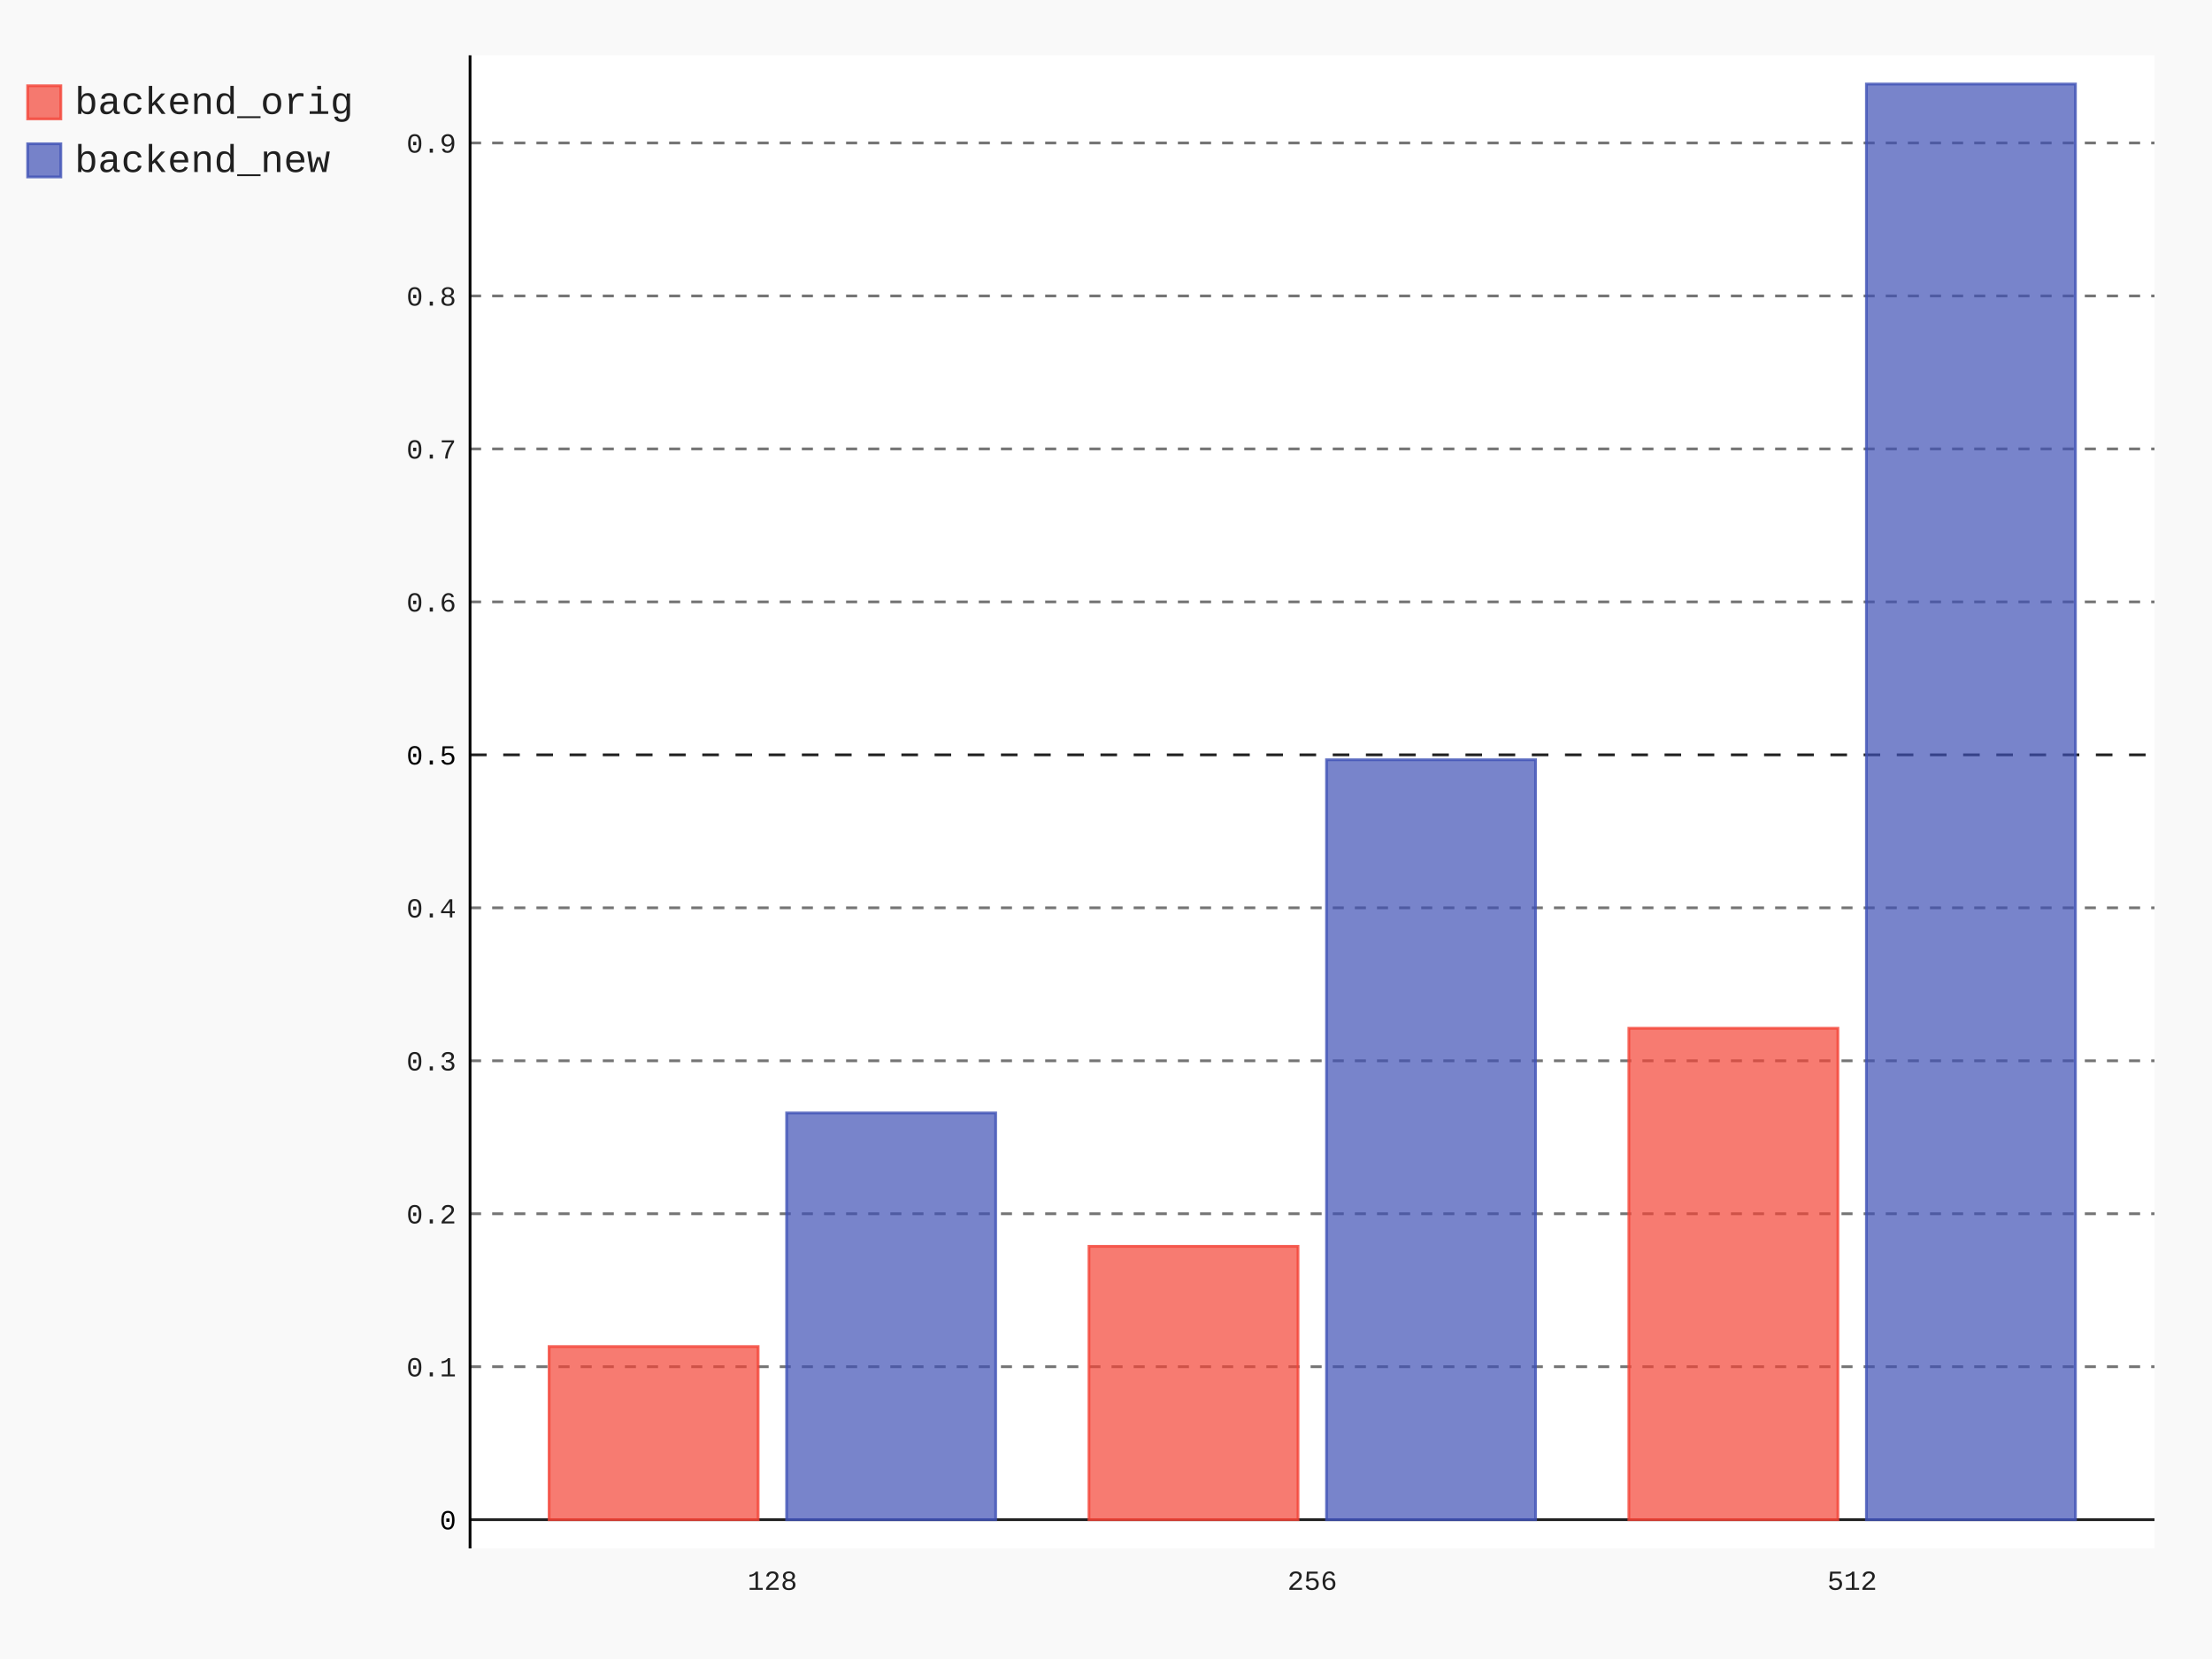
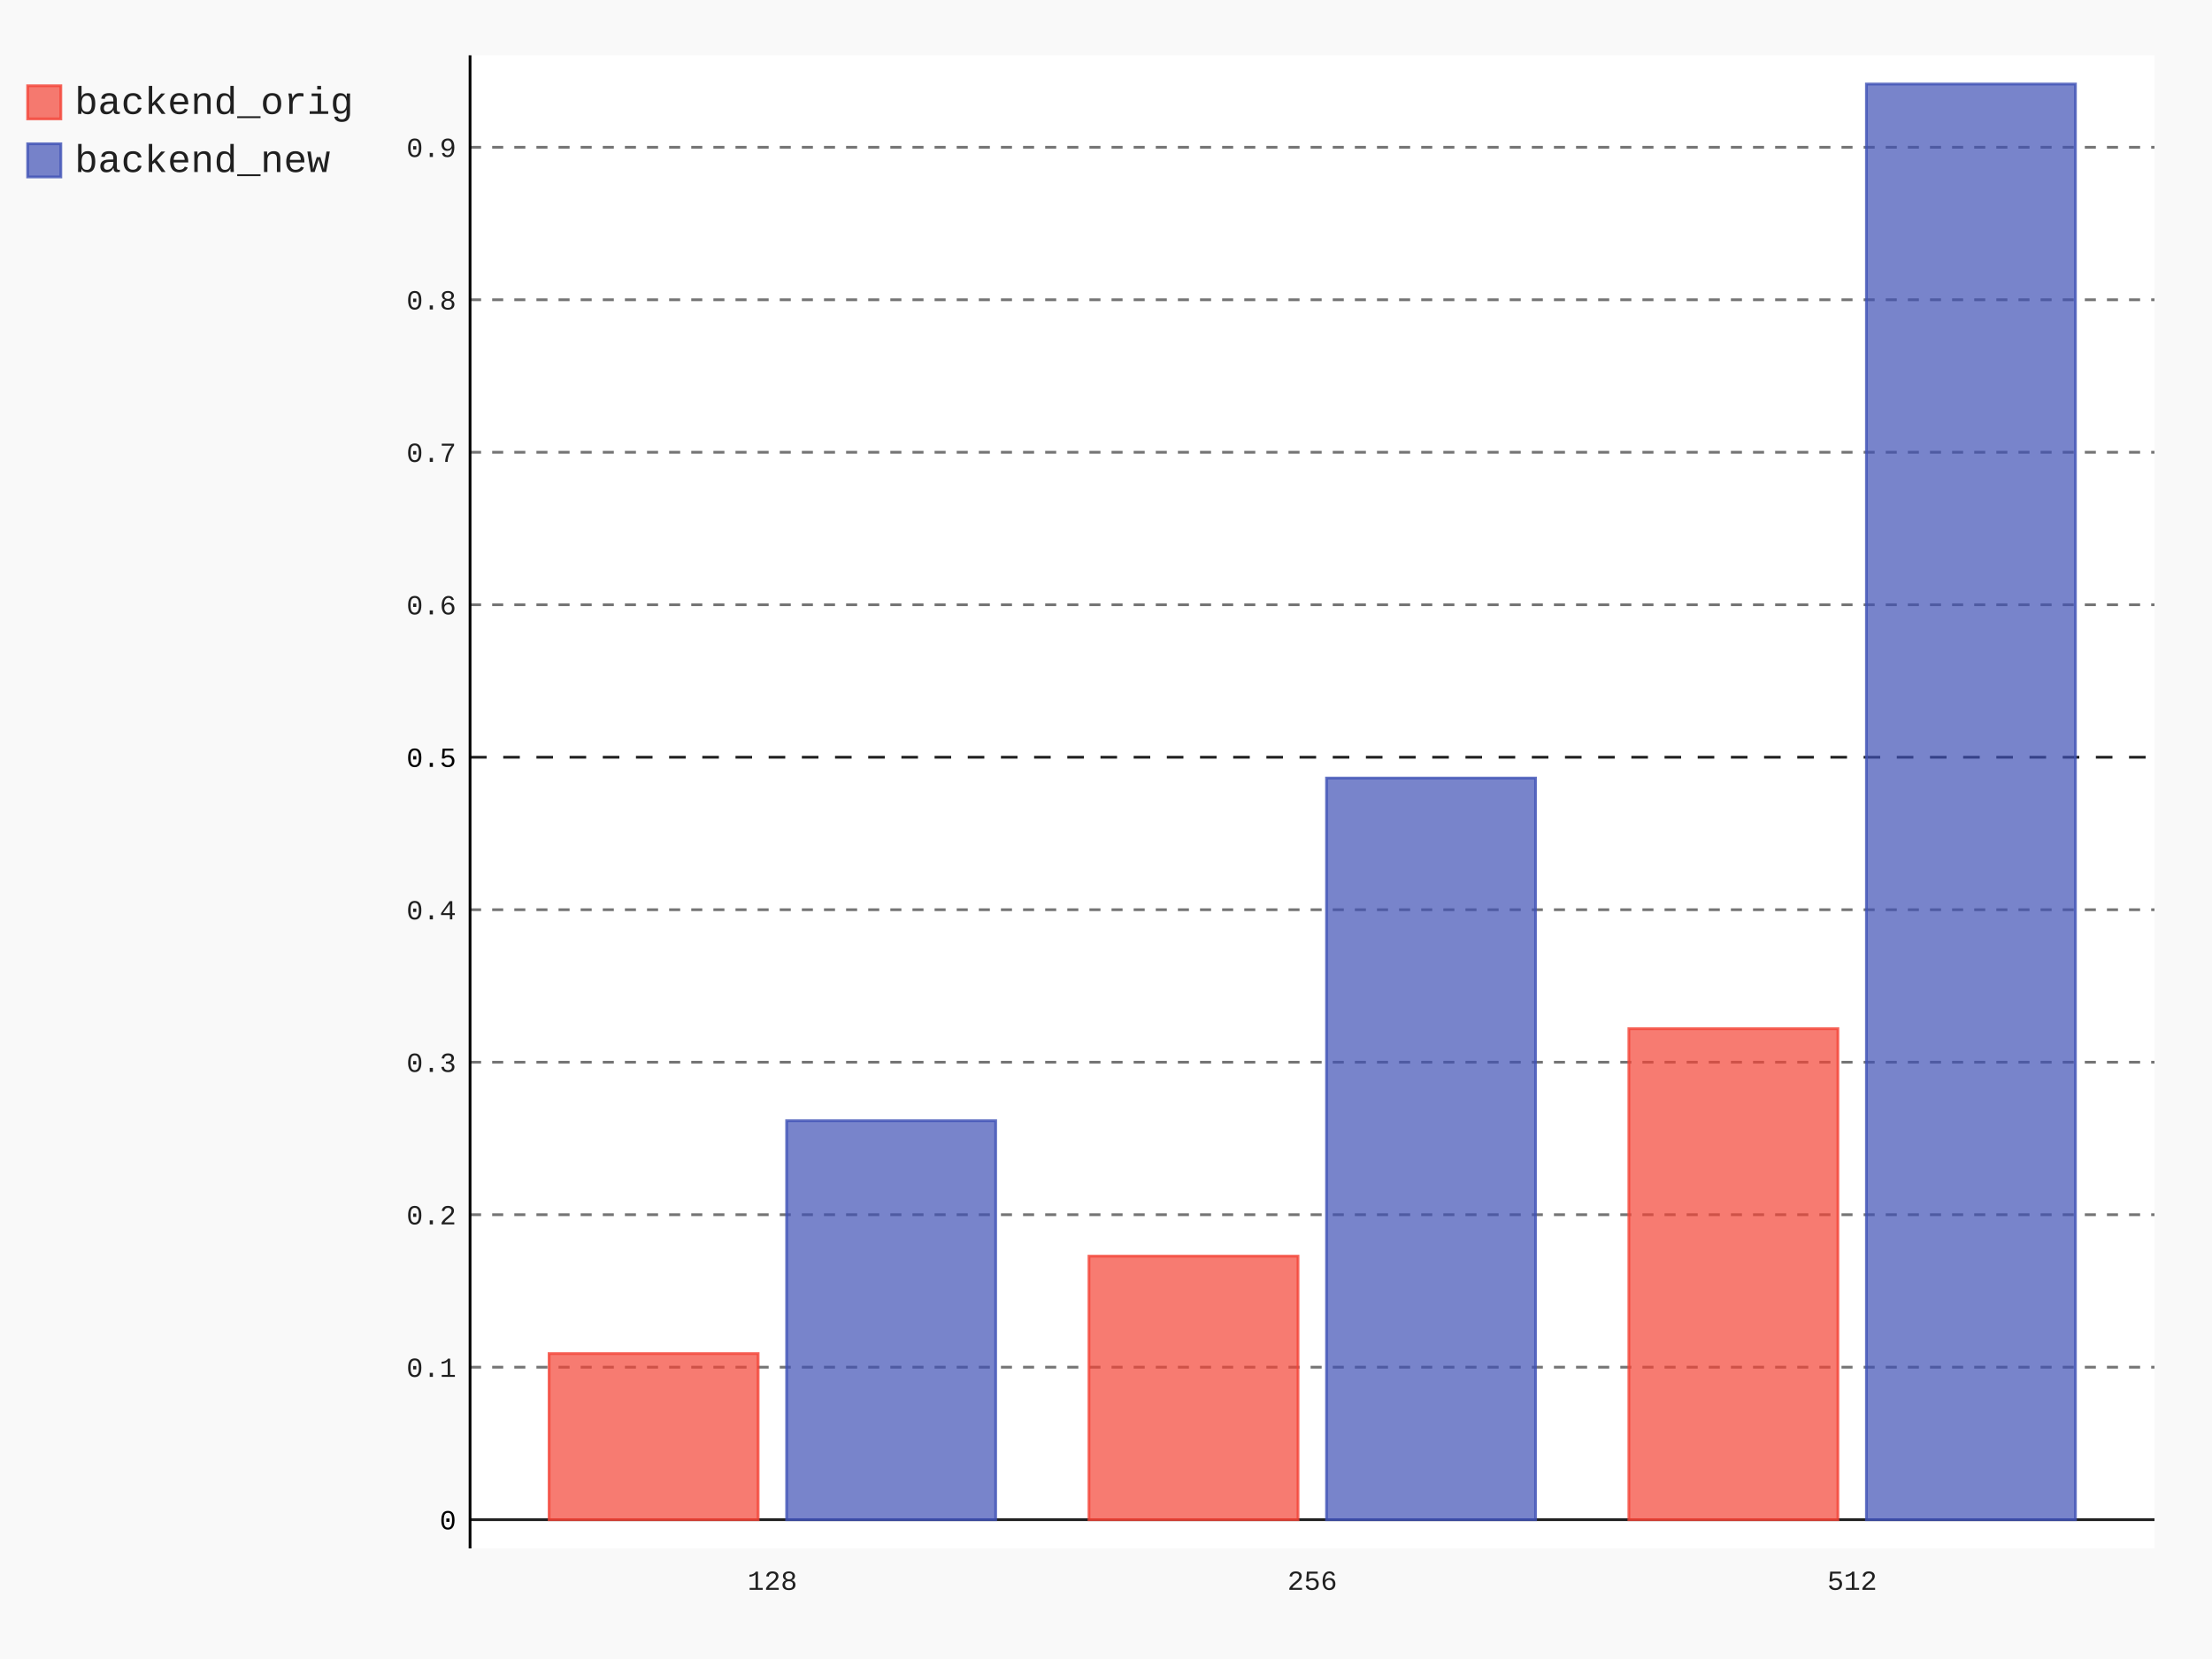
- <svg xmlns="http://www.w3.org/2000/svg" id="chart-2e502eb4-7067-403d-a2ea-163ad06c3c10" class="pygal-chart" viewBox="0 0 800 600">
+ <svg xmlns="http://www.w3.org/2000/svg" id="chart-e4382e57-c0cd-4de6-bccc-f46f2f3ff1af" class="pygal-chart" viewBox="0 0 800 600">
  <defs>
-     <style type="text/css">#chart-2e502eb4-7067-403d-a2ea-163ad06c3c10{-webkit-user-select:none;-webkit-font-smoothing:antialiased;font-family:Consolas,"Liberation Mono",Menlo,Courier,monospace}#chart-2e502eb4-7067-403d-a2ea-163ad06c3c10 .title{font-family:Consolas,"Liberation Mono",Menlo,Courier,monospace;font-size:16px}#chart-2e502eb4-7067-403d-a2ea-163ad06c3c10 .legends .legend text{font-family:Consolas,"Liberation Mono",Menlo,Courier,monospace;font-size:14px}#chart-2e502eb4-7067-403d-a2ea-163ad06c3c10 .axis text{font-family:Consolas,"Liberation Mono",Menlo,Courier,monospace;font-size:10px}#chart-2e502eb4-7067-403d-a2ea-163ad06c3c10 .axis text.major{font-family:Consolas,"Liberation Mono",Menlo,Courier,monospace;font-size:10px}#chart-2e502eb4-7067-403d-a2ea-163ad06c3c10 .text-overlay text.value{font-family:Consolas,"Liberation Mono",Menlo,Courier,monospace;font-size:16px}#chart-2e502eb4-7067-403d-a2ea-163ad06c3c10 .text-overlay text.label{font-family:Consolas,"Liberation Mono",Menlo,Courier,monospace;font-size:10px}#chart-2e502eb4-7067-403d-a2ea-163ad06c3c10 .tooltip{font-family:Consolas,"Liberation Mono",Menlo,Courier,monospace;font-size:14px}#chart-2e502eb4-7067-403d-a2ea-163ad06c3c10 text.no_data{font-family:Consolas,"Liberation Mono",Menlo,Courier,monospace;font-size:64px}
- #chart-2e502eb4-7067-403d-a2ea-163ad06c3c10{background-color:rgba(249,249,249,1)}#chart-2e502eb4-7067-403d-a2ea-163ad06c3c10 path,#chart-2e502eb4-7067-403d-a2ea-163ad06c3c10 line,#chart-2e502eb4-7067-403d-a2ea-163ad06c3c10 rect,#chart-2e502eb4-7067-403d-a2ea-163ad06c3c10 circle{-webkit-transition:150ms;-moz-transition:150ms;transition:150ms}#chart-2e502eb4-7067-403d-a2ea-163ad06c3c10 .graph &gt; .background{fill:rgba(249,249,249,1)}#chart-2e502eb4-7067-403d-a2ea-163ad06c3c10 .plot &gt; .background{fill:rgba(255,255,255,1)}#chart-2e502eb4-7067-403d-a2ea-163ad06c3c10 .graph{fill:rgba(0,0,0,.87)}#chart-2e502eb4-7067-403d-a2ea-163ad06c3c10 text.no_data{fill:rgba(0,0,0,1)}#chart-2e502eb4-7067-403d-a2ea-163ad06c3c10 .title{fill:rgba(0,0,0,1)}#chart-2e502eb4-7067-403d-a2ea-163ad06c3c10 .legends .legend text{fill:rgba(0,0,0,.87)}#chart-2e502eb4-7067-403d-a2ea-163ad06c3c10 .legends .legend:hover text{fill:rgba(0,0,0,1)}#chart-2e502eb4-7067-403d-a2ea-163ad06c3c10 .axis .line{stroke:rgba(0,0,0,1)}#chart-2e502eb4-7067-403d-a2ea-163ad06c3c10 .axis .guide.line{stroke:rgba(0,0,0,.54)}#chart-2e502eb4-7067-403d-a2ea-163ad06c3c10 .axis .major.line{stroke:rgba(0,0,0,.87)}#chart-2e502eb4-7067-403d-a2ea-163ad06c3c10 .axis text.major{fill:rgba(0,0,0,1)}#chart-2e502eb4-7067-403d-a2ea-163ad06c3c10 .axis.y .guides:hover .guide.line,#chart-2e502eb4-7067-403d-a2ea-163ad06c3c10 .line-graph .axis.x .guides:hover .guide.line,#chart-2e502eb4-7067-403d-a2ea-163ad06c3c10 .stackedline-graph .axis.x .guides:hover .guide.line,#chart-2e502eb4-7067-403d-a2ea-163ad06c3c10 .xy-graph .axis.x .guides:hover .guide.line{stroke:rgba(0,0,0,1)}#chart-2e502eb4-7067-403d-a2ea-163ad06c3c10 .axis .guides:hover text{fill:rgba(0,0,0,1)}#chart-2e502eb4-7067-403d-a2ea-163ad06c3c10 .reactive{fill-opacity:.7;stroke-opacity:.8}#chart-2e502eb4-7067-403d-a2ea-163ad06c3c10 .ci{stroke:rgba(0,0,0,.87)}#chart-2e502eb4-7067-403d-a2ea-163ad06c3c10 .reactive.active,#chart-2e502eb4-7067-403d-a2ea-163ad06c3c10 .active .reactive{fill-opacity:.8;stroke-opacity:.9;stroke-width:4}#chart-2e502eb4-7067-403d-a2ea-163ad06c3c10 .ci .reactive.active{stroke-width:1.5}#chart-2e502eb4-7067-403d-a2ea-163ad06c3c10 .series text{fill:rgba(0,0,0,1)}#chart-2e502eb4-7067-403d-a2ea-163ad06c3c10 .tooltip rect{fill:rgba(255,255,255,1);stroke:rgba(0,0,0,1);-webkit-transition:opacity 150ms;-moz-transition:opacity 150ms;transition:opacity 150ms}#chart-2e502eb4-7067-403d-a2ea-163ad06c3c10 .tooltip .label{fill:rgba(0,0,0,.87)}#chart-2e502eb4-7067-403d-a2ea-163ad06c3c10 .tooltip .label{fill:rgba(0,0,0,.87)}#chart-2e502eb4-7067-403d-a2ea-163ad06c3c10 .tooltip .legend{font-size:.8em;fill:rgba(0,0,0,.54)}#chart-2e502eb4-7067-403d-a2ea-163ad06c3c10 .tooltip .x_label{font-size:.6em;fill:rgba(0,0,0,1)}#chart-2e502eb4-7067-403d-a2ea-163ad06c3c10 .tooltip .xlink{font-size:.5em;text-decoration:underline}#chart-2e502eb4-7067-403d-a2ea-163ad06c3c10 .tooltip .value{font-size:1.5em}#chart-2e502eb4-7067-403d-a2ea-163ad06c3c10 .bound{font-size:.5em}#chart-2e502eb4-7067-403d-a2ea-163ad06c3c10 .max-value{font-size:.75em;fill:rgba(0,0,0,.54)}#chart-2e502eb4-7067-403d-a2ea-163ad06c3c10 .map-element{fill:rgba(255,255,255,1);stroke:rgba(0,0,0,.54) !important}#chart-2e502eb4-7067-403d-a2ea-163ad06c3c10 .map-element .reactive{fill-opacity:inherit;stroke-opacity:inherit}#chart-2e502eb4-7067-403d-a2ea-163ad06c3c10 .color-0,#chart-2e502eb4-7067-403d-a2ea-163ad06c3c10 .color-0 a:visited{stroke:#F44336;fill:#F44336}#chart-2e502eb4-7067-403d-a2ea-163ad06c3c10 .color-1,#chart-2e502eb4-7067-403d-a2ea-163ad06c3c10 .color-1 a:visited{stroke:#3F51B5;fill:#3F51B5}#chart-2e502eb4-7067-403d-a2ea-163ad06c3c10 .text-overlay .color-0 text{fill:black}#chart-2e502eb4-7067-403d-a2ea-163ad06c3c10 .text-overlay .color-1 text{fill:black}
- #chart-2e502eb4-7067-403d-a2ea-163ad06c3c10 text.no_data{text-anchor:middle}#chart-2e502eb4-7067-403d-a2ea-163ad06c3c10 .guide.line{fill:none}#chart-2e502eb4-7067-403d-a2ea-163ad06c3c10 .centered{text-anchor:middle}#chart-2e502eb4-7067-403d-a2ea-163ad06c3c10 .title{text-anchor:middle}#chart-2e502eb4-7067-403d-a2ea-163ad06c3c10 .legends .legend text{fill-opacity:1}#chart-2e502eb4-7067-403d-a2ea-163ad06c3c10 .axis.x text{text-anchor:middle}#chart-2e502eb4-7067-403d-a2ea-163ad06c3c10 .axis.x:not(.web) text[transform]{text-anchor:start}#chart-2e502eb4-7067-403d-a2ea-163ad06c3c10 .axis.x:not(.web) text[transform].backwards{text-anchor:end}#chart-2e502eb4-7067-403d-a2ea-163ad06c3c10 .axis.y text{text-anchor:end}#chart-2e502eb4-7067-403d-a2ea-163ad06c3c10 .axis.y text[transform].backwards{text-anchor:start}#chart-2e502eb4-7067-403d-a2ea-163ad06c3c10 .axis.y2 text{text-anchor:start}#chart-2e502eb4-7067-403d-a2ea-163ad06c3c10 .axis.y2 text[transform].backwards{text-anchor:end}#chart-2e502eb4-7067-403d-a2ea-163ad06c3c10 .axis .guide.line{stroke-dasharray:4,4}#chart-2e502eb4-7067-403d-a2ea-163ad06c3c10 .axis .major.guide.line{stroke-dasharray:6,6}#chart-2e502eb4-7067-403d-a2ea-163ad06c3c10 .horizontal .axis.y .guide.line,#chart-2e502eb4-7067-403d-a2ea-163ad06c3c10 .horizontal .axis.y2 .guide.line,#chart-2e502eb4-7067-403d-a2ea-163ad06c3c10 .vertical .axis.x .guide.line{opacity:0}#chart-2e502eb4-7067-403d-a2ea-163ad06c3c10 .horizontal .axis.always_show .guide.line,#chart-2e502eb4-7067-403d-a2ea-163ad06c3c10 .vertical .axis.always_show .guide.line{opacity:1 !important}#chart-2e502eb4-7067-403d-a2ea-163ad06c3c10 .axis.y .guides:hover .guide.line,#chart-2e502eb4-7067-403d-a2ea-163ad06c3c10 .axis.y2 .guides:hover .guide.line,#chart-2e502eb4-7067-403d-a2ea-163ad06c3c10 .axis.x .guides:hover .guide.line{opacity:1}#chart-2e502eb4-7067-403d-a2ea-163ad06c3c10 .axis .guides:hover text{opacity:1}#chart-2e502eb4-7067-403d-a2ea-163ad06c3c10 .nofill{fill:none}#chart-2e502eb4-7067-403d-a2ea-163ad06c3c10 .subtle-fill{fill-opacity:.2}#chart-2e502eb4-7067-403d-a2ea-163ad06c3c10 .dot{stroke-width:1px;fill-opacity:1}#chart-2e502eb4-7067-403d-a2ea-163ad06c3c10 .dot.active{stroke-width:5px}#chart-2e502eb4-7067-403d-a2ea-163ad06c3c10 .dot.negative{fill:transparent}#chart-2e502eb4-7067-403d-a2ea-163ad06c3c10 text,#chart-2e502eb4-7067-403d-a2ea-163ad06c3c10 tspan{stroke:none !important}#chart-2e502eb4-7067-403d-a2ea-163ad06c3c10 .series text.active{opacity:1}#chart-2e502eb4-7067-403d-a2ea-163ad06c3c10 .tooltip rect{fill-opacity:.95;stroke-width:.5}#chart-2e502eb4-7067-403d-a2ea-163ad06c3c10 .tooltip text{fill-opacity:1}#chart-2e502eb4-7067-403d-a2ea-163ad06c3c10 .showable{visibility:hidden}#chart-2e502eb4-7067-403d-a2ea-163ad06c3c10 .showable.shown{visibility:visible}#chart-2e502eb4-7067-403d-a2ea-163ad06c3c10 .gauge-background{fill:rgba(229,229,229,1);stroke:none}#chart-2e502eb4-7067-403d-a2ea-163ad06c3c10 .bg-lines{stroke:rgba(249,249,249,1);stroke-width:2px}</style>
+     <style type="text/css">#chart-e4382e57-c0cd-4de6-bccc-f46f2f3ff1af{-webkit-user-select:none;-webkit-font-smoothing:antialiased;font-family:Consolas,"Liberation Mono",Menlo,Courier,monospace}#chart-e4382e57-c0cd-4de6-bccc-f46f2f3ff1af .title{font-family:Consolas,"Liberation Mono",Menlo,Courier,monospace;font-size:16px}#chart-e4382e57-c0cd-4de6-bccc-f46f2f3ff1af .legends .legend text{font-family:Consolas,"Liberation Mono",Menlo,Courier,monospace;font-size:14px}#chart-e4382e57-c0cd-4de6-bccc-f46f2f3ff1af .axis text{font-family:Consolas,"Liberation Mono",Menlo,Courier,monospace;font-size:10px}#chart-e4382e57-c0cd-4de6-bccc-f46f2f3ff1af .axis text.major{font-family:Consolas,"Liberation Mono",Menlo,Courier,monospace;font-size:10px}#chart-e4382e57-c0cd-4de6-bccc-f46f2f3ff1af .text-overlay text.value{font-family:Consolas,"Liberation Mono",Menlo,Courier,monospace;font-size:16px}#chart-e4382e57-c0cd-4de6-bccc-f46f2f3ff1af .text-overlay text.label{font-family:Consolas,"Liberation Mono",Menlo,Courier,monospace;font-size:10px}#chart-e4382e57-c0cd-4de6-bccc-f46f2f3ff1af .tooltip{font-family:Consolas,"Liberation Mono",Menlo,Courier,monospace;font-size:14px}#chart-e4382e57-c0cd-4de6-bccc-f46f2f3ff1af text.no_data{font-family:Consolas,"Liberation Mono",Menlo,Courier,monospace;font-size:64px}
+ #chart-e4382e57-c0cd-4de6-bccc-f46f2f3ff1af{background-color:rgba(249,249,249,1)}#chart-e4382e57-c0cd-4de6-bccc-f46f2f3ff1af path,#chart-e4382e57-c0cd-4de6-bccc-f46f2f3ff1af line,#chart-e4382e57-c0cd-4de6-bccc-f46f2f3ff1af rect,#chart-e4382e57-c0cd-4de6-bccc-f46f2f3ff1af circle{-webkit-transition:150ms;-moz-transition:150ms;transition:150ms}#chart-e4382e57-c0cd-4de6-bccc-f46f2f3ff1af .graph &gt; .background{fill:rgba(249,249,249,1)}#chart-e4382e57-c0cd-4de6-bccc-f46f2f3ff1af .plot &gt; .background{fill:rgba(255,255,255,1)}#chart-e4382e57-c0cd-4de6-bccc-f46f2f3ff1af .graph{fill:rgba(0,0,0,.87)}#chart-e4382e57-c0cd-4de6-bccc-f46f2f3ff1af text.no_data{fill:rgba(0,0,0,1)}#chart-e4382e57-c0cd-4de6-bccc-f46f2f3ff1af .title{fill:rgba(0,0,0,1)}#chart-e4382e57-c0cd-4de6-bccc-f46f2f3ff1af .legends .legend text{fill:rgba(0,0,0,.87)}#chart-e4382e57-c0cd-4de6-bccc-f46f2f3ff1af .legends .legend:hover text{fill:rgba(0,0,0,1)}#chart-e4382e57-c0cd-4de6-bccc-f46f2f3ff1af .axis .line{stroke:rgba(0,0,0,1)}#chart-e4382e57-c0cd-4de6-bccc-f46f2f3ff1af .axis .guide.line{stroke:rgba(0,0,0,.54)}#chart-e4382e57-c0cd-4de6-bccc-f46f2f3ff1af .axis .major.line{stroke:rgba(0,0,0,.87)}#chart-e4382e57-c0cd-4de6-bccc-f46f2f3ff1af .axis text.major{fill:rgba(0,0,0,1)}#chart-e4382e57-c0cd-4de6-bccc-f46f2f3ff1af .axis.y .guides:hover .guide.line,#chart-e4382e57-c0cd-4de6-bccc-f46f2f3ff1af .line-graph .axis.x .guides:hover .guide.line,#chart-e4382e57-c0cd-4de6-bccc-f46f2f3ff1af .stackedline-graph .axis.x .guides:hover .guide.line,#chart-e4382e57-c0cd-4de6-bccc-f46f2f3ff1af .xy-graph .axis.x .guides:hover .guide.line{stroke:rgba(0,0,0,1)}#chart-e4382e57-c0cd-4de6-bccc-f46f2f3ff1af .axis .guides:hover text{fill:rgba(0,0,0,1)}#chart-e4382e57-c0cd-4de6-bccc-f46f2f3ff1af .reactive{fill-opacity:.7;stroke-opacity:.8}#chart-e4382e57-c0cd-4de6-bccc-f46f2f3ff1af .ci{stroke:rgba(0,0,0,.87)}#chart-e4382e57-c0cd-4de6-bccc-f46f2f3ff1af .reactive.active,#chart-e4382e57-c0cd-4de6-bccc-f46f2f3ff1af .active .reactive{fill-opacity:.8;stroke-opacity:.9;stroke-width:4}#chart-e4382e57-c0cd-4de6-bccc-f46f2f3ff1af .ci .reactive.active{stroke-width:1.5}#chart-e4382e57-c0cd-4de6-bccc-f46f2f3ff1af .series text{fill:rgba(0,0,0,1)}#chart-e4382e57-c0cd-4de6-bccc-f46f2f3ff1af .tooltip rect{fill:rgba(255,255,255,1);stroke:rgba(0,0,0,1);-webkit-transition:opacity 150ms;-moz-transition:opacity 150ms;transition:opacity 150ms}#chart-e4382e57-c0cd-4de6-bccc-f46f2f3ff1af .tooltip .label{fill:rgba(0,0,0,.87)}#chart-e4382e57-c0cd-4de6-bccc-f46f2f3ff1af .tooltip .label{fill:rgba(0,0,0,.87)}#chart-e4382e57-c0cd-4de6-bccc-f46f2f3ff1af .tooltip .legend{font-size:.8em;fill:rgba(0,0,0,.54)}#chart-e4382e57-c0cd-4de6-bccc-f46f2f3ff1af .tooltip .x_label{font-size:.6em;fill:rgba(0,0,0,1)}#chart-e4382e57-c0cd-4de6-bccc-f46f2f3ff1af .tooltip .xlink{font-size:.5em;text-decoration:underline}#chart-e4382e57-c0cd-4de6-bccc-f46f2f3ff1af .tooltip .value{font-size:1.5em}#chart-e4382e57-c0cd-4de6-bccc-f46f2f3ff1af .bound{font-size:.5em}#chart-e4382e57-c0cd-4de6-bccc-f46f2f3ff1af .max-value{font-size:.75em;fill:rgba(0,0,0,.54)}#chart-e4382e57-c0cd-4de6-bccc-f46f2f3ff1af .map-element{fill:rgba(255,255,255,1);stroke:rgba(0,0,0,.54) !important}#chart-e4382e57-c0cd-4de6-bccc-f46f2f3ff1af .map-element .reactive{fill-opacity:inherit;stroke-opacity:inherit}#chart-e4382e57-c0cd-4de6-bccc-f46f2f3ff1af .color-0,#chart-e4382e57-c0cd-4de6-bccc-f46f2f3ff1af .color-0 a:visited{stroke:#F44336;fill:#F44336}#chart-e4382e57-c0cd-4de6-bccc-f46f2f3ff1af .color-1,#chart-e4382e57-c0cd-4de6-bccc-f46f2f3ff1af .color-1 a:visited{stroke:#3F51B5;fill:#3F51B5}#chart-e4382e57-c0cd-4de6-bccc-f46f2f3ff1af .text-overlay .color-0 text{fill:black}#chart-e4382e57-c0cd-4de6-bccc-f46f2f3ff1af .text-overlay .color-1 text{fill:black}
+ #chart-e4382e57-c0cd-4de6-bccc-f46f2f3ff1af text.no_data{text-anchor:middle}#chart-e4382e57-c0cd-4de6-bccc-f46f2f3ff1af .guide.line{fill:none}#chart-e4382e57-c0cd-4de6-bccc-f46f2f3ff1af .centered{text-anchor:middle}#chart-e4382e57-c0cd-4de6-bccc-f46f2f3ff1af .title{text-anchor:middle}#chart-e4382e57-c0cd-4de6-bccc-f46f2f3ff1af .legends .legend text{fill-opacity:1}#chart-e4382e57-c0cd-4de6-bccc-f46f2f3ff1af .axis.x text{text-anchor:middle}#chart-e4382e57-c0cd-4de6-bccc-f46f2f3ff1af .axis.x:not(.web) text[transform]{text-anchor:start}#chart-e4382e57-c0cd-4de6-bccc-f46f2f3ff1af .axis.x:not(.web) text[transform].backwards{text-anchor:end}#chart-e4382e57-c0cd-4de6-bccc-f46f2f3ff1af .axis.y text{text-anchor:end}#chart-e4382e57-c0cd-4de6-bccc-f46f2f3ff1af .axis.y text[transform].backwards{text-anchor:start}#chart-e4382e57-c0cd-4de6-bccc-f46f2f3ff1af .axis.y2 text{text-anchor:start}#chart-e4382e57-c0cd-4de6-bccc-f46f2f3ff1af .axis.y2 text[transform].backwards{text-anchor:end}#chart-e4382e57-c0cd-4de6-bccc-f46f2f3ff1af .axis .guide.line{stroke-dasharray:4,4}#chart-e4382e57-c0cd-4de6-bccc-f46f2f3ff1af .axis .major.guide.line{stroke-dasharray:6,6}#chart-e4382e57-c0cd-4de6-bccc-f46f2f3ff1af .horizontal .axis.y .guide.line,#chart-e4382e57-c0cd-4de6-bccc-f46f2f3ff1af .horizontal .axis.y2 .guide.line,#chart-e4382e57-c0cd-4de6-bccc-f46f2f3ff1af .vertical .axis.x .guide.line{opacity:0}#chart-e4382e57-c0cd-4de6-bccc-f46f2f3ff1af .horizontal .axis.always_show .guide.line,#chart-e4382e57-c0cd-4de6-bccc-f46f2f3ff1af .vertical .axis.always_show .guide.line{opacity:1 !important}#chart-e4382e57-c0cd-4de6-bccc-f46f2f3ff1af .axis.y .guides:hover .guide.line,#chart-e4382e57-c0cd-4de6-bccc-f46f2f3ff1af .axis.y2 .guides:hover .guide.line,#chart-e4382e57-c0cd-4de6-bccc-f46f2f3ff1af .axis.x .guides:hover .guide.line{opacity:1}#chart-e4382e57-c0cd-4de6-bccc-f46f2f3ff1af .axis .guides:hover text{opacity:1}#chart-e4382e57-c0cd-4de6-bccc-f46f2f3ff1af .nofill{fill:none}#chart-e4382e57-c0cd-4de6-bccc-f46f2f3ff1af .subtle-fill{fill-opacity:.2}#chart-e4382e57-c0cd-4de6-bccc-f46f2f3ff1af .dot{stroke-width:1px;fill-opacity:1}#chart-e4382e57-c0cd-4de6-bccc-f46f2f3ff1af .dot.active{stroke-width:5px}#chart-e4382e57-c0cd-4de6-bccc-f46f2f3ff1af .dot.negative{fill:transparent}#chart-e4382e57-c0cd-4de6-bccc-f46f2f3ff1af text,#chart-e4382e57-c0cd-4de6-bccc-f46f2f3ff1af tspan{stroke:none !important}#chart-e4382e57-c0cd-4de6-bccc-f46f2f3ff1af .series text.active{opacity:1}#chart-e4382e57-c0cd-4de6-bccc-f46f2f3ff1af .tooltip rect{fill-opacity:.95;stroke-width:.5}#chart-e4382e57-c0cd-4de6-bccc-f46f2f3ff1af .tooltip text{fill-opacity:1}#chart-e4382e57-c0cd-4de6-bccc-f46f2f3ff1af .showable{visibility:hidden}#chart-e4382e57-c0cd-4de6-bccc-f46f2f3ff1af .showable.shown{visibility:visible}#chart-e4382e57-c0cd-4de6-bccc-f46f2f3ff1af .gauge-background{fill:rgba(229,229,229,1);stroke:none}#chart-e4382e57-c0cd-4de6-bccc-f46f2f3ff1af .bg-lines{stroke:rgba(249,249,249,1);stroke-width:2px}</style>
  </defs>
  <g class="graph bar-graph vertical">
    <rect x="0" y="0" width="800" height="600" class="background" />
    <g transform="translate(170, 20)" class="plot">
      <rect x="0" y="0" width="609.2" height="540" class="background" />
      <g class="axis y always_show">
        <g class="guides">
          <path d="M0 529.615 h609.2" class="axis major line" />
          <text x="-5" y="533.115" class="major">0</text>
        </g>
        <g class="guides">
-           <path d="M0 474.292 h609.2" class="guide line" />
-           <text x="-5" y="477.792" class="">0.1</text>
+           <path d="M0 474.465 h609.2" class="guide line" />
+           <text x="-5" y="477.965" class="">0.1</text>
        </g>
        <g class="guides">
-           <path d="M0 418.969 h609.2" class="guide line" />
-           <text x="-5" y="422.469" class="">0.2</text>
+           <path d="M0 419.315 h609.2" class="guide line" />
+           <text x="-5" y="422.815" class="">0.2</text>
        </g>
        <g class="guides">
-           <path d="M0 363.646 h609.2" class="guide line" />
-           <text x="-5" y="367.146" class="">0.3</text>
+           <path d="M0 364.165 h609.2" class="guide line" />
+           <text x="-5" y="367.665" class="">0.3</text>
        </g>
        <g class="guides">
-           <path d="M0 308.323 h609.2" class="guide line" />
-           <text x="-5" y="311.823" class="">0.4</text>
+           <path d="M0 309.014 h609.2" class="guide line" />
+           <text x="-5" y="312.514" class="">0.4</text>
        </g>
        <g class="guides">
-           <path d="M0 252.999 h609.2" class="major guide line" />
-           <text x="-5" y="256.499" class="major">0.5</text>
+           <path d="M0 253.864 h609.2" class="major guide line" />
+           <text x="-5" y="257.364" class="major">0.5</text>
        </g>
        <g class="guides">
-           <path d="M0 197.676 h609.2" class="guide line" />
-           <text x="-5" y="201.176" class="">0.6</text>
+           <path d="M0 198.714 h609.2" class="guide line" />
+           <text x="-5" y="202.214" class="">0.6</text>
        </g>
        <g class="guides">
-           <path d="M0 142.353 h609.2" class="guide line" />
-           <text x="-5" y="145.853" class="">0.7</text>
+           <path d="M0 143.564 h609.2" class="guide line" />
+           <text x="-5" y="147.064" class="">0.7</text>
        </g>
        <g class="guides">
-           <path d="M0 87.03 h609.2" class="guide line" />
-           <text x="-5" y="90.53" class="">0.8</text>
+           <path d="M0 88.413 h609.2" class="guide line" />
+           <text x="-5" y="91.913" class="">0.8</text>
        </g>
        <g class="guides">
-           <path d="M0 31.706 h609.2" class="guide line" />
-           <text x="-5" y="35.206" class="">0.9</text>
+           <path d="M0 33.263 h609.2" class="guide line" />
+           <text x="-5" y="36.763" class="">0.9</text>
        </g>
      </g>
      <g class="axis x">
        <path d="M0 0 v540" class="line" />
        <g class="guides">
          <path d="M109.344 0 v540" class="guide line" />
          <text x="109.344" y="555.0" class="">128</text>
        </g>
        <g class="guides">
          <path d="M304.6 0 v540" class="guide line" />
          <text x="304.6" y="555.0" class="">256</text>
        </g>
        <g class="guides">
          <path d="M499.856 0 v540" class="guide line" />
          <text x="499.856" y="555.0" class="">512</text>
        </g>
      </g>
      <g class="series serie-0 color-0">
        <g class="bars">
          <g class="bar">
-             <rect x="28.586" y="466.992" rx="0" ry="0" width="75.603" height="62.623" class="rect reactive tooltip-trigger" />
+             <rect x="28.586" y="469.524" rx="0" ry="0" width="75.603" height="60.092" class="rect reactive tooltip-trigger" />
          </g>
          <g class="bar">
-             <rect x="223.842" y="430.738" rx="0" ry="0" width="75.603" height="98.877" class="rect reactive tooltip-trigger" />
+             <rect x="223.842" y="434.303" rx="0" ry="0" width="75.603" height="95.313" class="rect reactive tooltip-trigger" />
          </g>
          <g class="bar">
-             <rect x="419.098" y="351.882" rx="0" ry="0" width="75.603" height="177.733" class="rect reactive tooltip-trigger" />
+             <rect x="419.098" y="352.041" rx="0" ry="0" width="75.603" height="177.575" class="rect reactive tooltip-trigger" />
          </g>
        </g>
      </g>
      <g class="series serie-1 color-1">
        <g class="bars">
          <g class="bar">
-             <rect x="114.498" y="382.513" rx="0" ry="0" width="75.603" height="147.102" class="rect reactive tooltip-trigger" />
+             <rect x="114.498" y="385.326" rx="0" ry="0" width="75.603" height="144.289" class="rect reactive tooltip-trigger" />
          </g>
          <g class="bar">
-             <rect x="309.755" y="254.778" rx="0" ry="0" width="75.603" height="274.837" class="rect reactive tooltip-trigger" />
+             <rect x="309.755" y="261.394" rx="0" ry="0" width="75.603" height="268.222" class="rect reactive tooltip-trigger" />
          </g>
          <g class="bar">
            <rect x="505.011" y="10.385" rx="0" ry="0" width="75.603" height="519.231" class="rect reactive tooltip-trigger" />
          </g>
        </g>
      </g>
    </g>
    <g class="titles" />
    <g transform="translate(170, 20)" class="plot overlay">
      <g class="series serie-0 color-0" />
      <g class="series serie-1 color-1" />
    </g>
    <g transform="translate(170, 20)" class="plot text-overlay">
      <g class="series serie-0 color-0" />
      <g class="series serie-1 color-1" />
    </g>
    <g transform="translate(170, 20)" class="plot tooltip-overlay">
      <g transform="translate(0 0)" style="opacity: 0" class="tooltip">
        <rect rx="0" ry="0" width="0" height="0" class="tooltip-box" />
        <g class="text" />
      </g>
    </g>
    <g transform="translate(10, 30)" class="legends">
      <g id="activate-serie-0" class="legend reactive activate-serie">
        <rect x="0.0" y="1.0" width="12" height="12" class="color-0 reactive" />
        <text x="17.0" y="11.2">backend_orig</text>
      </g>
      <g id="activate-serie-1" class="legend reactive activate-serie">
        <rect x="0.0" y="22.0" width="12" height="12" class="color-1 reactive" />
        <text x="17.0" y="32.2">backend_new</text>
      </g>
    </g>
    <g transform="translate(790, 30)" class="legends" />
  </g>
</svg>
